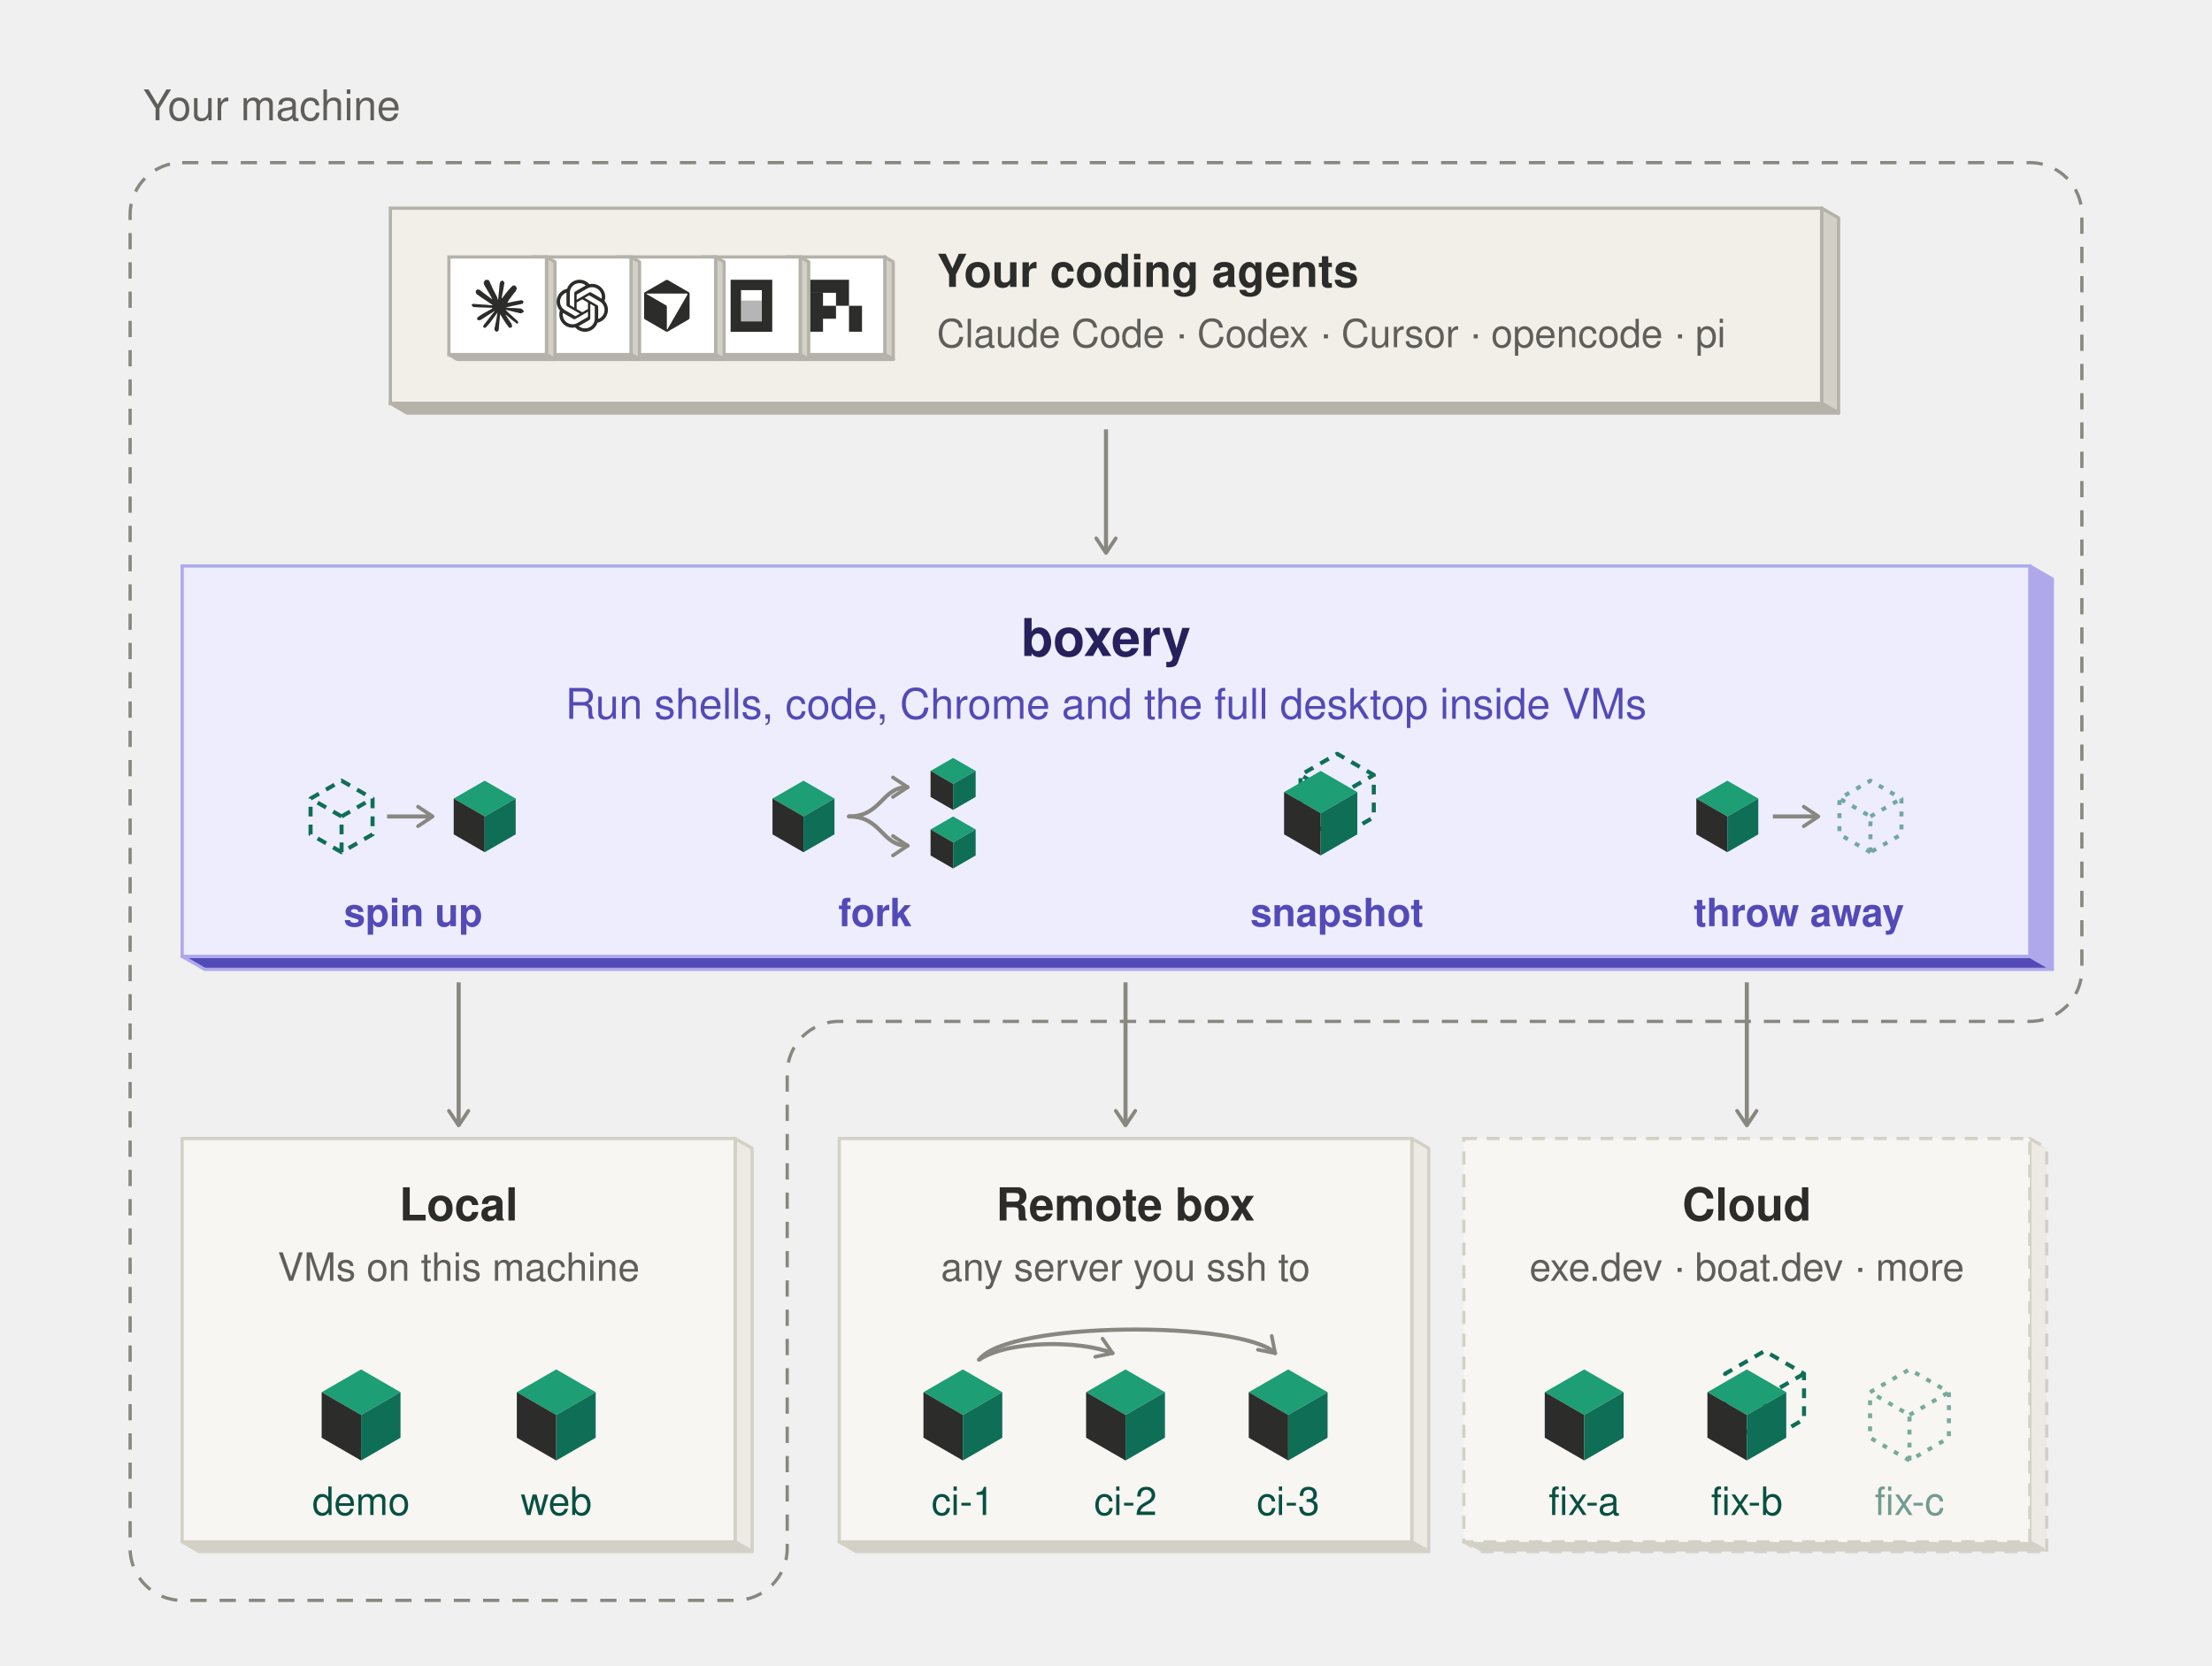
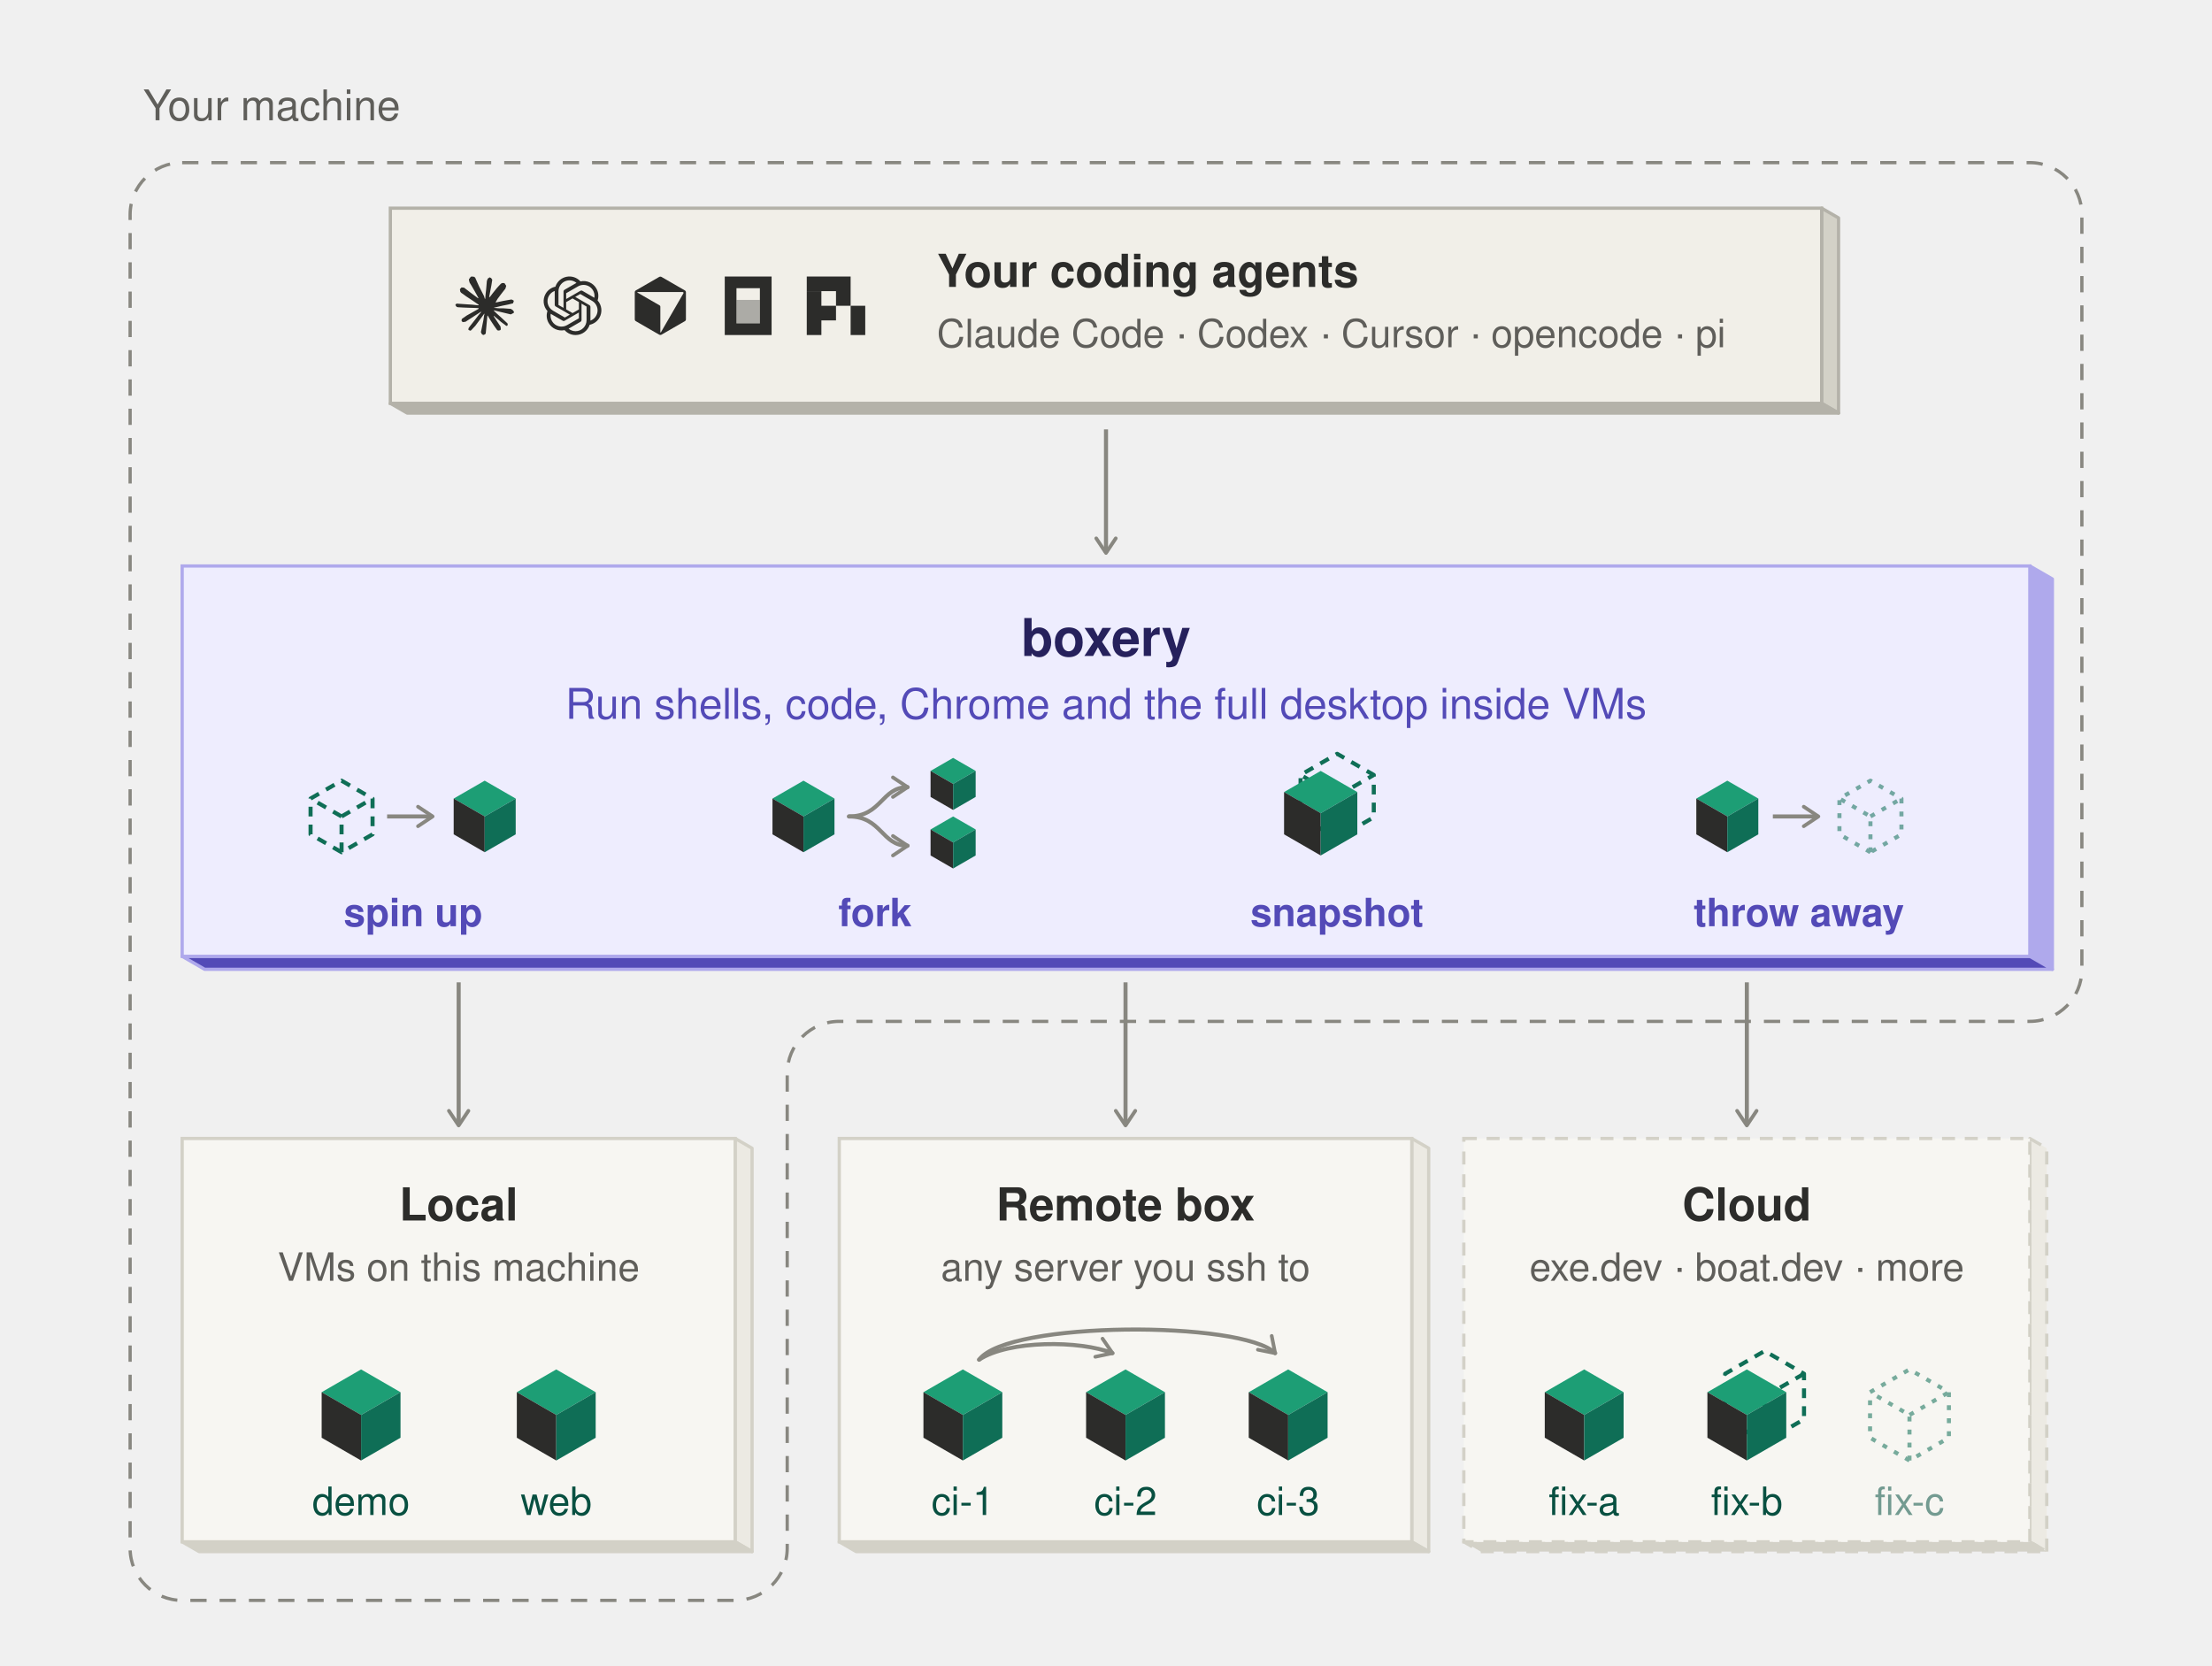
<svg xmlns="http://www.w3.org/2000/svg" viewBox="0 0 680 512" width="680" height="512" role="img" aria-labelledby="t d">
  <defs>
    <marker id="arrow" viewBox="0 0 10 10" refX="8" refY="5" markerWidth="6" markerHeight="6" orient="auto-start-reverse">
      <path d="M2 1L8 5L2 9" fill="none" stroke="#888780" stroke-width="1.5" stroke-linecap="round" stroke-linejoin="round" />
    </marker>
  </defs>
  <g font-family="-apple-system, BlinkMacSystemFont, 'Segoe UI', Helvetica, Arial, sans-serif" text-anchor="middle" dominant-baseline="central">
    <text x="44" y="34" font-size="13" text-anchor="start" fill="#5F5E5A">Your machine</text>
    <path d="M56 50 H624 A16 16 0 0 1 640 66 V298 A16 16 0 0 1 624 314 H258 A16 16 0 0 0 242 330 V476 A16 16 0 0 1 226 492 H56 A16 16 0 0 1 40 476 V66 A16 16 0 0 1 56 50 Z" fill="none" stroke="#888780" stroke-width="1" stroke-dasharray="5 4" />
    <polygon points="560.00,64.00 565.20,67.00 565.20,127.00 560.00,124.00" fill="#D3D1C7" stroke="#B4B2A9" stroke-width="1" stroke-linejoin="round" />
    <polygon points="120.00,124.00 560.00,124.00 565.20,127.00 125.20,127.00" fill="#B4B2A9" stroke="#B4B2A9" stroke-width="1" stroke-linejoin="round" />
    <rect x="120" y="64" width="440" height="60" fill="#F1EFE8" stroke="#B4B2A9" />
-     <polygon points="272.00,79.00 274.60,80.50 274.60,110.50 272.00,109.00" fill="#D3D1C7" stroke="#B4B2A9" stroke-width="1" stroke-linejoin="round" />
-     <polygon points="242.00,109.00 272.00,109.00 274.60,110.50 244.60,110.50" fill="#B4B2A9" stroke="#B4B2A9" stroke-width="1" stroke-linejoin="round" />
-     <rect x="242" y="79" width="30" height="30" fill="#FFFFFF" stroke="#B4B2A9" />
-     <svg x="249" y="86" width="16" height="16" viewBox="165 165 470 470" fill="#2C2C2A">
+     <svg x="140" y="85" width="18" height="18" viewBox="0 0 24 24" fill="#2C2C2A">
+       <path d="m4.714 15.956 4.717-2.647.079-.231-.079-.128h-.231l-.789-.049-2.696-.073-2.337-.097-2.265-.121-.571-.121-.534-.704.055-.352.48-.322.686.061 1.518.103 2.277.158 1.651.097 2.447.255h.389l.055-.158-.134-.097-.103-.097L6.973 9.836l-2.55-1.688-1.336-.971-.723-.492-.364-.461-.158-1.008.656-.723.88.061.225.061.892.686 1.906 1.475 2.489 1.834.364.303.146-.103.018-.073-.164-.273-1.354-2.447-1.445-2.489-.643-1.032-.17-.619c-.061-.255-.103-.467-.103-.729L6.287.134 6.7 0l.996.134.419.364.619 1.415 1.002 2.228 1.554 3.03.455.898.243.832.091.255h.158v-.146l.128-1.706.237-2.095.231-2.696.079-.759.376-.911.747-.492.583.279.48.686-.067.443-.285 1.852-.559 2.902-.364 1.943h.212l.243-.243.984-1.305 1.651-2.064.729-.82.85-.905.546-.431h1.032l.759 1.129-.34 1.166-1.062 1.348-.88 1.141-1.263 1.7-.789 1.36.073.109.188-.018 2.853-.607 1.542-.279 1.84-.316.832.389.091.395-.328.807-1.967.486-2.307.461-3.436.814-.043.03.049.061 1.548.146.662.036h1.621l3.018.225.789.522.474.638-.079.486-1.214.619-1.639-.389-3.825-.911-1.311-.328h-.182v.109l1.093 1.069 2.003 1.809 2.507 2.331.128.577-.322.455-.34-.049-2.204-1.657-.85-.747-1.925-1.621h-.128v.17l.443.65 2.344 3.521.121 1.081-.17.352-.607.212-.668-.121-1.372-1.925L14.38 17.959l-1.141-1.943-.14.079-.674 7.255-.316.37-.729.279-.607-.461-.322-.747.322-1.475.389-1.925.316-1.53.285-1.9.17-.631-.012-.043-.14.018-1.433 1.967-2.18 2.945-1.724 1.846-.413.164-.716-.37.067-.662.401-.589 2.386-3.036 1.439-1.882.929-1.087-.006-.158h-.055l-6.338 4.116-1.129.146-.486-.455.061-.747.231-.243 1.906-1.311Z" />
+     </svg>
+     <svg x="167" y="85" width="18" height="18" viewBox="0 0 24 24" fill="#2C2C2A">
+       <path d="M22.282 9.821a5.985 5.985 0 0 0-.516-4.911 6.046 6.046 0 0 0-6.51-2.9A6.065 6.065 0 0 0 4.981 4.182a5.985 5.985 0 0 0-3.998 2.9 6.046 6.046 0 0 0 .743 7.097 5.98 5.98 0 0 0 .511 4.911 6.051 6.051 0 0 0 6.515 2.9A5.985 5.985 0 0 0 13.26 24a6.056 6.056 0 0 0 5.772-4.206 5.989 5.989 0 0 0 3.998-2.9 6.056 6.056 0 0 0-.748-7.073zm-9.022 12.608a4.476 4.476 0 0 1-2.876-1.041l.142-.08 4.778-2.758a.795.795 0 0 0 .393-.681v-6.737l2.02 1.169a.071.071 0 0 1 .038.052v5.583a4.504 4.504 0 0 1-4.495 4.494zm-9.661-4.125a4.471 4.471 0 0 1-.535-3.014l.142.085 4.783 2.758a.771.771 0 0 0 .781 0l5.843-3.369v2.332a.08.08 0 0 1-.033.061L9.74 19.95a4.499 4.499 0 0 1-6.141-1.646zM2.341 7.896a4.485 4.485 0 0 1 2.365-1.973V11.6a.766.766 0 0 0 .388.676l5.814 3.354-2.02 1.169a.076.076 0 0 1-.071 0l-4.83-2.787A4.504 4.504 0 0 1 2.341 7.872zm16.596 3.856L13.104 8.364 15.119 7.2a.076.076 0 0 1 .071 0l4.83 2.791a4.494 4.494 0 0 1-.676 8.104v-5.677a.79.79 0 0 0-.407-.667zm2.011-3.023l-.142-.085-4.774-2.782a.776.776 0 0 0-.785 0L9.409 9.23V6.897a.066.066 0 0 1 .028-.061l4.83-2.787a4.499 4.499 0 0 1 6.68 4.66zM8.306 12.863l-2.02-1.164a.08.08 0 0 1-.038-.057V6.074a4.499 4.499 0 0 1 7.376-3.454l-.142.081L8.704 5.459a.795.795 0 0 0-.393.681zm1.098-2.365l2.602-1.5 2.607 1.5v2.999l-2.597 1.5-2.607-1.5Z" />
+     </svg>
+     <svg x="194" y="85" width="18" height="18" viewBox="88 66 336 380" fill="#2C2C2A">
+       <path fill-rule="evenodd" d="m415.348 156.575-151.504-87.47c-4.865-2.809-10.868-2.809-15.733 0l-151.496 87.47c-4.09 2.361-6.615 6.728-6.615 11.458v176.383c0 4.73 2.525 9.097 6.615 11.459l151.503 87.469c4.865 2.81 10.868 2.81 15.733 0l151.504-87.469c4.09-2.362 6.615-6.729 6.615-11.459v-176.383c0-4.73-2.525-9.097-6.615-11.458zm-9.517 18.528-146.254 253.319c-.989 1.707-3.599 1.01-3.599-.967v-165.871c0-3.314-1.771-6.38-4.645-8.044l-143.644-82.932c-1.707-.989-1.01-3.599.967-3.599h292.51c4.153 0 6.749 4.502 4.672 8.101h-.007z" />
+     </svg>
+     <svg x="221" y="85" width="18" height="18" viewBox="0 6 24 30" fill="#2C2C2A">
+       <path d="M18 30H6V18H18V30Z" opacity="0.35" />
+       <path d="M18 12H6V30H18V12ZM24 36H0V6H24V36Z" />
+     </svg>
+     <svg x="248" y="85" width="18" height="18" viewBox="165 165 470 470" fill="#2C2C2A">
      <path d="M165.29 165.29H517.36V400H400V282.65H165.29Z" />
      <path d="M165.29 282.65H282.65V400H400V517.36H282.65V634.72H165.29Z" />
      <path d="M517.36 400H634.72V634.72H517.36Z" />
-     </svg>
-     <polygon points="246.00,79.00 248.60,80.50 248.60,110.50 246.00,109.00" fill="#D3D1C7" stroke="#B4B2A9" stroke-width="1" stroke-linejoin="round" />
-     <polygon points="216.00,109.00 246.00,109.00 248.60,110.50 218.60,110.50" fill="#B4B2A9" stroke="#B4B2A9" stroke-width="1" stroke-linejoin="round" />
-     <rect x="216" y="79" width="30" height="30" fill="#FFFFFF" stroke="#B4B2A9" />
-     <svg x="223" y="86" width="16" height="16" viewBox="0 6 24 30" fill="#2C2C2A">
-       <path d="M18 30H6V18H18V30Z" opacity="0.35" />
-       <path d="M18 12H6V30H18V12ZM24 36H0V6H24V36Z" />
-     </svg>
-     <polygon points="220.00,79.00 222.60,80.50 222.60,110.50 220.00,109.00" fill="#D3D1C7" stroke="#B4B2A9" stroke-width="1" stroke-linejoin="round" />
-     <polygon points="190.00,109.00 220.00,109.00 222.60,110.50 192.60,110.50" fill="#B4B2A9" stroke="#B4B2A9" stroke-width="1" stroke-linejoin="round" />
-     <rect x="190" y="79" width="30" height="30" fill="#FFFFFF" stroke="#B4B2A9" />
-     <svg x="197" y="86" width="16" height="16" viewBox="88 66 336 380" fill="#2C2C2A">
-       <path fill-rule="evenodd" d="m415.348 156.575-151.504-87.47c-4.865-2.809-10.868-2.809-15.733 0l-151.496 87.47c-4.09 2.361-6.615 6.728-6.615 11.458v176.383c0 4.73 2.525 9.097 6.615 11.459l151.503 87.469c4.865 2.81 10.868 2.81 15.733 0l151.504-87.469c4.09-2.362 6.615-6.729 6.615-11.459v-176.383c0-4.73-2.525-9.097-6.615-11.458zm-9.517 18.528-146.254 253.319c-.989 1.707-3.599 1.01-3.599-.967v-165.871c0-3.314-1.771-6.38-4.645-8.044l-143.644-82.932c-1.707-.989-1.01-3.599.967-3.599h292.51c4.153 0 6.749 4.502 4.672 8.101h-.007z" />
-     </svg>
-     <polygon points="194.00,79.00 196.60,80.50 196.60,110.50 194.00,109.00" fill="#D3D1C7" stroke="#B4B2A9" stroke-width="1" stroke-linejoin="round" />
-     <polygon points="164.00,109.00 194.00,109.00 196.60,110.50 166.60,110.50" fill="#B4B2A9" stroke="#B4B2A9" stroke-width="1" stroke-linejoin="round" />
-     <rect x="164" y="79" width="30" height="30" fill="#FFFFFF" stroke="#B4B2A9" />
-     <svg x="171" y="86" width="16" height="16" viewBox="0 0 24 24" fill="#2C2C2A">
-       <path d="M22.282 9.821a5.985 5.985 0 0 0-.516-4.911 6.046 6.046 0 0 0-6.51-2.9A6.065 6.065 0 0 0 4.981 4.182a5.985 5.985 0 0 0-3.998 2.9 6.046 6.046 0 0 0 .743 7.097 5.98 5.98 0 0 0 .511 4.911 6.051 6.051 0 0 0 6.515 2.9A5.985 5.985 0 0 0 13.26 24a6.056 6.056 0 0 0 5.772-4.206 5.989 5.989 0 0 0 3.998-2.9 6.056 6.056 0 0 0-.748-7.073zm-9.022 12.608a4.476 4.476 0 0 1-2.876-1.041l.142-.08 4.778-2.758a.795.795 0 0 0 .393-.681v-6.737l2.02 1.169a.071.071 0 0 1 .038.052v5.583a4.504 4.504 0 0 1-4.495 4.494zm-9.661-4.125a4.471 4.471 0 0 1-.535-3.014l.142.085 4.783 2.758a.771.771 0 0 0 .781 0l5.843-3.369v2.332a.08.08 0 0 1-.033.061L9.74 19.95a4.499 4.499 0 0 1-6.141-1.646zM2.341 7.896a4.485 4.485 0 0 1 2.365-1.973V11.6a.766.766 0 0 0 .388.676l5.814 3.354-2.02 1.169a.076.076 0 0 1-.071 0l-4.83-2.787A4.504 4.504 0 0 1 2.341 7.872zm16.596 3.856L13.104 8.364 15.119 7.2a.076.076 0 0 1 .071 0l4.83 2.791a4.494 4.494 0 0 1-.676 8.104v-5.677a.79.79 0 0 0-.407-.667zm2.011-3.023l-.142-.085-4.774-2.782a.776.776 0 0 0-.785 0L9.409 9.23V6.897a.066.066 0 0 1 .028-.061l4.83-2.787a4.499 4.499 0 0 1 6.68 4.66zM8.306 12.863l-2.02-1.164a.08.08 0 0 1-.038-.057V6.074a4.499 4.499 0 0 1 7.376-3.454l-.142.081L8.704 5.459a.795.795 0 0 0-.393.681zm1.098-2.365l2.602-1.5 2.607 1.5v2.999l-2.597 1.5-2.607-1.5Z" />
-     </svg>
-     <polygon points="168.00,79.00 170.60,80.50 170.60,110.50 168.00,109.00" fill="#D3D1C7" stroke="#B4B2A9" stroke-width="1" stroke-linejoin="round" />
-     <polygon points="138.00,109.00 168.00,109.00 170.60,110.50 140.60,110.50" fill="#B4B2A9" stroke="#B4B2A9" stroke-width="1" stroke-linejoin="round" />
-     <rect x="138" y="79" width="30" height="30" fill="#FFFFFF" stroke="#B4B2A9" />
-     <svg x="145" y="86" width="16" height="16" viewBox="0 0 24 24" fill="#2C2C2A">
-       <path d="m4.714 15.956 4.717-2.647.079-.231-.079-.128h-.231l-.789-.049-2.696-.073-2.337-.097-2.265-.121-.571-.121-.534-.704.055-.352.48-.322.686.061 1.518.103 2.277.158 1.651.097 2.447.255h.389l.055-.158-.134-.097-.103-.097L6.973 9.836l-2.55-1.688-1.336-.971-.723-.492-.364-.461-.158-1.008.656-.723.88.061.225.061.892.686 1.906 1.475 2.489 1.834.364.303.146-.103.018-.073-.164-.273-1.354-2.447-1.445-2.489-.643-1.032-.17-.619c-.061-.255-.103-.467-.103-.729L6.287.134 6.7 0l.996.134.419.364.619 1.415 1.002 2.228 1.554 3.03.455.898.243.832.091.255h.158v-.146l.128-1.706.237-2.095.231-2.696.079-.759.376-.911.747-.492.583.279.48.686-.067.443-.285 1.852-.559 2.902-.364 1.943h.212l.243-.243.984-1.305 1.651-2.064.729-.82.85-.905.546-.431h1.032l.759 1.129-.34 1.166-1.062 1.348-.88 1.141-1.263 1.7-.789 1.36.073.109.188-.018 2.853-.607 1.542-.279 1.84-.316.832.389.091.395-.328.807-1.967.486-2.307.461-3.436.814-.043.03.049.061 1.548.146.662.036h1.621l3.018.225.789.522.474.638-.079.486-1.214.619-1.639-.389-3.825-.911-1.311-.328h-.182v.109l1.093 1.069 2.003 1.809 2.507 2.331.128.577-.322.455-.34-.049-2.204-1.657-.85-.747-1.925-1.621h-.128v.17l.443.65 2.344 3.521.121 1.081-.17.352-.607.212-.668-.121-1.372-1.925L14.38 17.959l-1.141-1.943-.14.079-.674 7.255-.316.37-.729.279-.607-.461-.322-.747.322-1.475.389-1.925.316-1.53.285-1.9.17-.631-.012-.043-.14.018-1.433 1.967-2.18 2.945-1.724 1.846-.413.164-.716-.37.067-.662.401-.589 2.386-3.036 1.439-1.882.929-1.087-.006-.158h-.055l-6.338 4.116-1.129.146-.486-.455.061-.747.231-.243 1.906-1.311Z" />
    </svg>
    <text x="288" y="85" font-size="14" font-weight="600" text-anchor="start" fill="#2C2C2A">Your coding agents</text>
    <text x="288" y="104" font-size="12" text-anchor="start" fill="#5F5E5A">Claude Code · Codex · Cursor · opencode · pi</text>
    <line x1="340" y1="132" x2="340" y2="170" stroke="#888780" stroke-width="1.25" marker-end="url(#arrow)" />
    <polygon points="624.00,174.00 630.93,178.00 630.93,298.00 624.00,294.00" fill="#AFA9EC" stroke="#AFA9EC" stroke-width="1" stroke-linejoin="round" />
    <polygon points="56.00,294.00 624.00,294.00 630.93,298.00 62.93,298.00" fill="#534AB7" stroke="#AFA9EC" stroke-width="1" stroke-linejoin="round" />
    <rect x="56" y="174" width="568" height="120" fill="#EEEDFE" stroke="#AFA9EC" />
    <text x="340" y="198" font-size="16" font-weight="600" fill="#26215C">boxery</text>
    <text x="340" y="218" font-size="13" fill="#534AB7">Run shells, code, Chrome and the full desktop inside VMs</text>
    <g fill="none" stroke="#0F6E56" stroke-width="1.25" stroke-linejoin="round" stroke-dasharray="3 2.5">
      <polygon points="105.00,262.00 95.47,256.50 95.47,245.50 105.00,240.00 114.53,245.50 114.53,256.50" />
      <path d="M105.00 262.00 V251.00 L95.47 245.50 M105.00 251.00 L114.53 245.50" />
    </g>
    <line x1="119" y1="251" x2="133" y2="251" stroke="#888780" stroke-width="1.25" marker-end="url(#arrow)" />
    <polygon points="149.00,251.00 158.53,245.50 149.00,240.00 139.47,245.50" fill="#1D9E75" />
    <polygon points="149.00,262.00 139.47,256.50 139.47,245.50 149.00,251.00" fill="#2C2C2A" />
    <polygon points="149.00,262.00 158.53,256.50 158.53,245.50 149.00,251.00" fill="#0F6E56" />
    <text x="127" y="282" font-size="12" font-weight="600" fill="#534AB7">spin up</text>
    <polygon points="247.00,251.00 256.53,245.50 247.00,240.00 237.47,245.50" fill="#1D9E75" />
    <polygon points="247.00,262.00 237.47,256.50 237.47,245.50 247.00,251.00" fill="#2C2C2A" />
    <polygon points="247.00,262.00 256.53,256.50 256.53,245.50 247.00,251.00" fill="#0F6E56" />
    <path d="M261.0 251 C271.0 251 271.0 242 279.0 242" fill="none" stroke="#888780" stroke-width="1.25" stroke-linecap="round" marker-end="url(#arrow)" />
    <path d="M261.0 251 C271.0 251 271.0 260 279.0 260" fill="none" stroke="#888780" stroke-width="1.25" stroke-linecap="round" marker-end="url(#arrow)" />
    <polygon points="293.00,241.00 299.93,237.00 293.00,233.00 286.07,237.00" fill="#1D9E75" />
    <polygon points="293.00,249.00 286.07,245.00 286.07,237.00 293.00,241.00" fill="#2C2C2A" />
    <polygon points="293.00,249.00 299.93,245.00 299.93,237.00 293.00,241.00" fill="#0F6E56" />
    <polygon points="293.00,259.00 299.93,255.00 293.00,251.00 286.07,255.00" fill="#1D9E75" />
    <polygon points="293.00,267.00 286.07,263.00 286.07,255.00 293.00,259.00" fill="#2C2C2A" />
    <polygon points="293.00,267.00 299.93,263.00 299.93,255.00 293.00,259.00" fill="#0F6E56" />
    <text x="269" y="282" font-size="12" font-weight="600" fill="#534AB7">fork</text>
    <g fill="none" stroke="#0F6E56" stroke-width="1.25" stroke-linejoin="round" stroke-dasharray="3 2.5">
      <polygon points="411.07,257.74 399.81,251.24 399.81,238.24 411.07,231.74 422.32,238.24 422.32,251.24" />
      <path d="M411.07 257.74 V244.74 L399.81 238.24 M411.07 244.74 L422.32 238.24" />
    </g>
    <polygon points="406.00,250.00 417.26,243.50 406.00,237.00 394.74,243.50" fill="#1D9E75" />
    <polygon points="406.00,263.00 394.74,256.50 394.74,243.50 406.00,250.00" fill="#2C2C2A" />
    <polygon points="406.00,263.00 417.26,256.50 417.26,243.50 406.00,250.00" fill="#0F6E56" />
    <text x="411" y="282" font-size="12" font-weight="600" fill="#534AB7">snapshot</text>
    <polygon points="531.00,251.00 540.53,245.50 531.00,240.00 521.47,245.50" fill="#1D9E75" />
    <polygon points="531.00,262.00 521.47,256.50 521.47,245.50 531.00,251.00" fill="#2C2C2A" />
    <polygon points="531.00,262.00 540.53,256.50 540.53,245.50 531.00,251.00" fill="#0F6E56" />
    <line x1="545" y1="251" x2="559" y2="251" stroke="#888780" stroke-width="1.25" marker-end="url(#arrow)" />
    <g fill="none" stroke="#0F6E56" stroke-width="1.25" stroke-linejoin="round" stroke-dasharray="1.5 2.5" opacity="0.55">
      <polygon points="575.00,262.00 565.47,256.50 565.47,245.50 575.00,240.00 584.53,245.50 584.53,256.50" />
      <path d="M575.00 262.00 V251.00 L565.47 245.50 M575.00 251.00 L584.53 245.50" />
    </g>
    <text x="553" y="282" font-size="12" font-weight="600" fill="#534AB7">throw away</text>
    <line x1="141" y1="302" x2="141" y2="346" stroke="#888780" stroke-width="1.25" marker-end="url(#arrow)" />
    <polygon points="226.00,350.00 231.20,353.00 231.20,477.00 226.00,474.00" fill="#ECEAE3" stroke="#D3D1C7" stroke-width="1" stroke-linejoin="round" />
    <polygon points="56.00,474.00 226.00,474.00 231.20,477.00 61.20,477.00" fill="#D3D1C7" stroke="#D3D1C7" stroke-width="1" stroke-linejoin="round" />
    <rect x="56" y="350" width="170" height="124" fill="#F7F6F2" stroke="#D3D1C7" />
    <text x="141" y="372" font-size="14" font-weight="600" fill="#2C2C2A">Local</text>
    <text x="141" y="391" font-size="12" fill="#5F5E5A">VMs on this machine</text>
    <polygon points="111.00,435.00 123.12,428.00 111.00,421.00 98.88,428.00" fill="#1D9E75" />
    <polygon points="111.00,449.00 98.88,442.00 98.88,428.00 111.00,435.00" fill="#2C2C2A" />
    <polygon points="111.00,449.00 123.12,442.00 123.12,428.00 111.00,435.00" fill="#0F6E56" />
    <text x="111" y="463" font-size="12" fill="#085041">demo</text>
    <polygon points="171.00,435.00 183.12,428.00 171.00,421.00 158.88,428.00" fill="#1D9E75" />
    <polygon points="171.00,449.00 158.88,442.00 158.88,428.00 171.00,435.00" fill="#2C2C2A" />
    <polygon points="171.00,449.00 183.12,442.00 183.12,428.00 171.00,435.00" fill="#0F6E56" />
    <text x="171" y="463" font-size="12" fill="#085041">web</text>
    <line x1="346" y1="302" x2="346" y2="346" stroke="#888780" stroke-width="1.25" marker-end="url(#arrow)" />
    <polygon points="434.00,350.00 439.20,353.00 439.20,477.00 434.00,474.00" fill="#ECEAE3" stroke="#D3D1C7" stroke-width="1" stroke-linejoin="round" />
    <polygon points="258.00,474.00 434.00,474.00 439.20,477.00 263.20,477.00" fill="#D3D1C7" stroke="#D3D1C7" stroke-width="1" stroke-linejoin="round" />
    <rect x="258" y="350" width="176" height="124" fill="#F7F6F2" stroke="#D3D1C7" />
    <text x="346" y="372" font-size="14" font-weight="600" fill="#2C2C2A">Remote box</text>
    <text x="346" y="391" font-size="12" fill="#5F5E5A">any server you ssh to</text>
    <path d="M301.0 418 C310.0 412 332.0 412 342.0 416" fill="none" stroke="#888780" stroke-width="1.25" stroke-linecap="round" marker-end="url(#arrow)" />
    <path d="M301.0 418 C310.0 406 382.0 406 392.0 416" fill="none" stroke="#888780" stroke-width="1.25" stroke-linecap="round" marker-end="url(#arrow)" />
    <polygon points="296.00,435.00 308.12,428.00 296.00,421.00 283.88,428.00" fill="#1D9E75" />
    <polygon points="296.00,449.00 283.88,442.00 283.88,428.00 296.00,435.00" fill="#2C2C2A" />
    <polygon points="296.00,449.00 308.12,442.00 308.12,428.00 296.00,435.00" fill="#0F6E56" />
    <text x="296" y="463" font-size="12" fill="#085041">ci-1</text>
    <polygon points="346.00,435.00 358.12,428.00 346.00,421.00 333.88,428.00" fill="#1D9E75" />
    <polygon points="346.00,449.00 333.88,442.00 333.88,428.00 346.00,435.00" fill="#2C2C2A" />
    <polygon points="346.00,449.00 358.12,442.00 358.12,428.00 346.00,435.00" fill="#0F6E56" />
    <text x="346" y="463" font-size="12" fill="#085041">ci-2</text>
    <polygon points="396.00,435.00 408.12,428.00 396.00,421.00 383.88,428.00" fill="#1D9E75" />
    <polygon points="396.00,449.00 383.88,442.00 383.88,428.00 396.00,435.00" fill="#2C2C2A" />
    <polygon points="396.00,449.00 408.12,442.00 408.12,428.00 396.00,435.00" fill="#0F6E56" />
    <text x="396" y="463" font-size="12" fill="#085041">ci-3</text>
    <line x1="537" y1="302" x2="537" y2="346" stroke="#888780" stroke-width="1.25" marker-end="url(#arrow)" />
    <polygon points="624.00,350.00 629.20,353.00 629.20,477.00 624.00,474.00" fill="#ECEAE3" stroke="#D3D1C7" stroke-width="1" stroke-linejoin="round" stroke-dasharray="4 3" />
    <polygon points="450.00,474.00 624.00,474.00 629.20,477.00 455.20,477.00" fill="#D3D1C7" stroke="#D3D1C7" stroke-width="1" stroke-linejoin="round" stroke-dasharray="4 3" />
    <rect x="450" y="350" width="174" height="124" fill="#F7F6F2" stroke="#D3D1C7" stroke-dasharray="4 3" />
    <text x="537" y="372" font-size="14" font-weight="600" fill="#2C2C2A">Cloud</text>
    <text x="537" y="391" font-size="12" fill="#5F5E5A">exe.dev · boat.dev · more</text>
    <polygon points="487.00,435.00 499.12,428.00 487.00,421.00 474.88,428.00" fill="#1D9E75" />
    <polygon points="487.00,449.00 474.88,442.00 474.88,428.00 487.00,435.00" fill="#2C2C2A" />
    <polygon points="487.00,449.00 499.12,442.00 499.12,428.00 487.00,435.00" fill="#0F6E56" />
    <text x="487" y="463" font-size="12" fill="#085041">fix-a</text>
    <g fill="none" stroke="#0F6E56" stroke-width="1.25" stroke-linejoin="round" stroke-dasharray="3 2.5">
      <polygon points="542.46,443.33 530.33,436.33 530.33,422.33 542.46,415.33 554.58,422.33 554.58,436.33" />
      <path d="M542.46 443.33 V429.33 L530.33 422.33 M542.46 429.33 L554.58 422.33" />
    </g>
    <polygon points="537.00,435.00 549.12,428.00 537.00,421.00 524.88,428.00" fill="#1D9E75" />
    <polygon points="537.00,449.00 524.88,442.00 524.88,428.00 537.00,435.00" fill="#2C2C2A" />
    <polygon points="537.00,449.00 549.12,442.00 549.12,428.00 537.00,435.00" fill="#0F6E56" />
    <text x="537" y="463" font-size="12" fill="#085041">fix-b</text>
    <g fill="none" stroke="#0F6E56" stroke-width="1.25" stroke-linejoin="round" stroke-dasharray="1.5 2.5" opacity="0.55">
      <polygon points="587.00,449.00 574.88,442.00 574.88,428.00 587.00,421.00 599.12,428.00 599.12,442.00" />
      <path d="M587.00 449.00 V435.00 L574.88 428.00 M587.00 435.00 L599.12 428.00" />
    </g>
    <text x="587" y="463" font-size="12" opacity="0.55" fill="#085041">fix-c</text>
  </g>
</svg>
